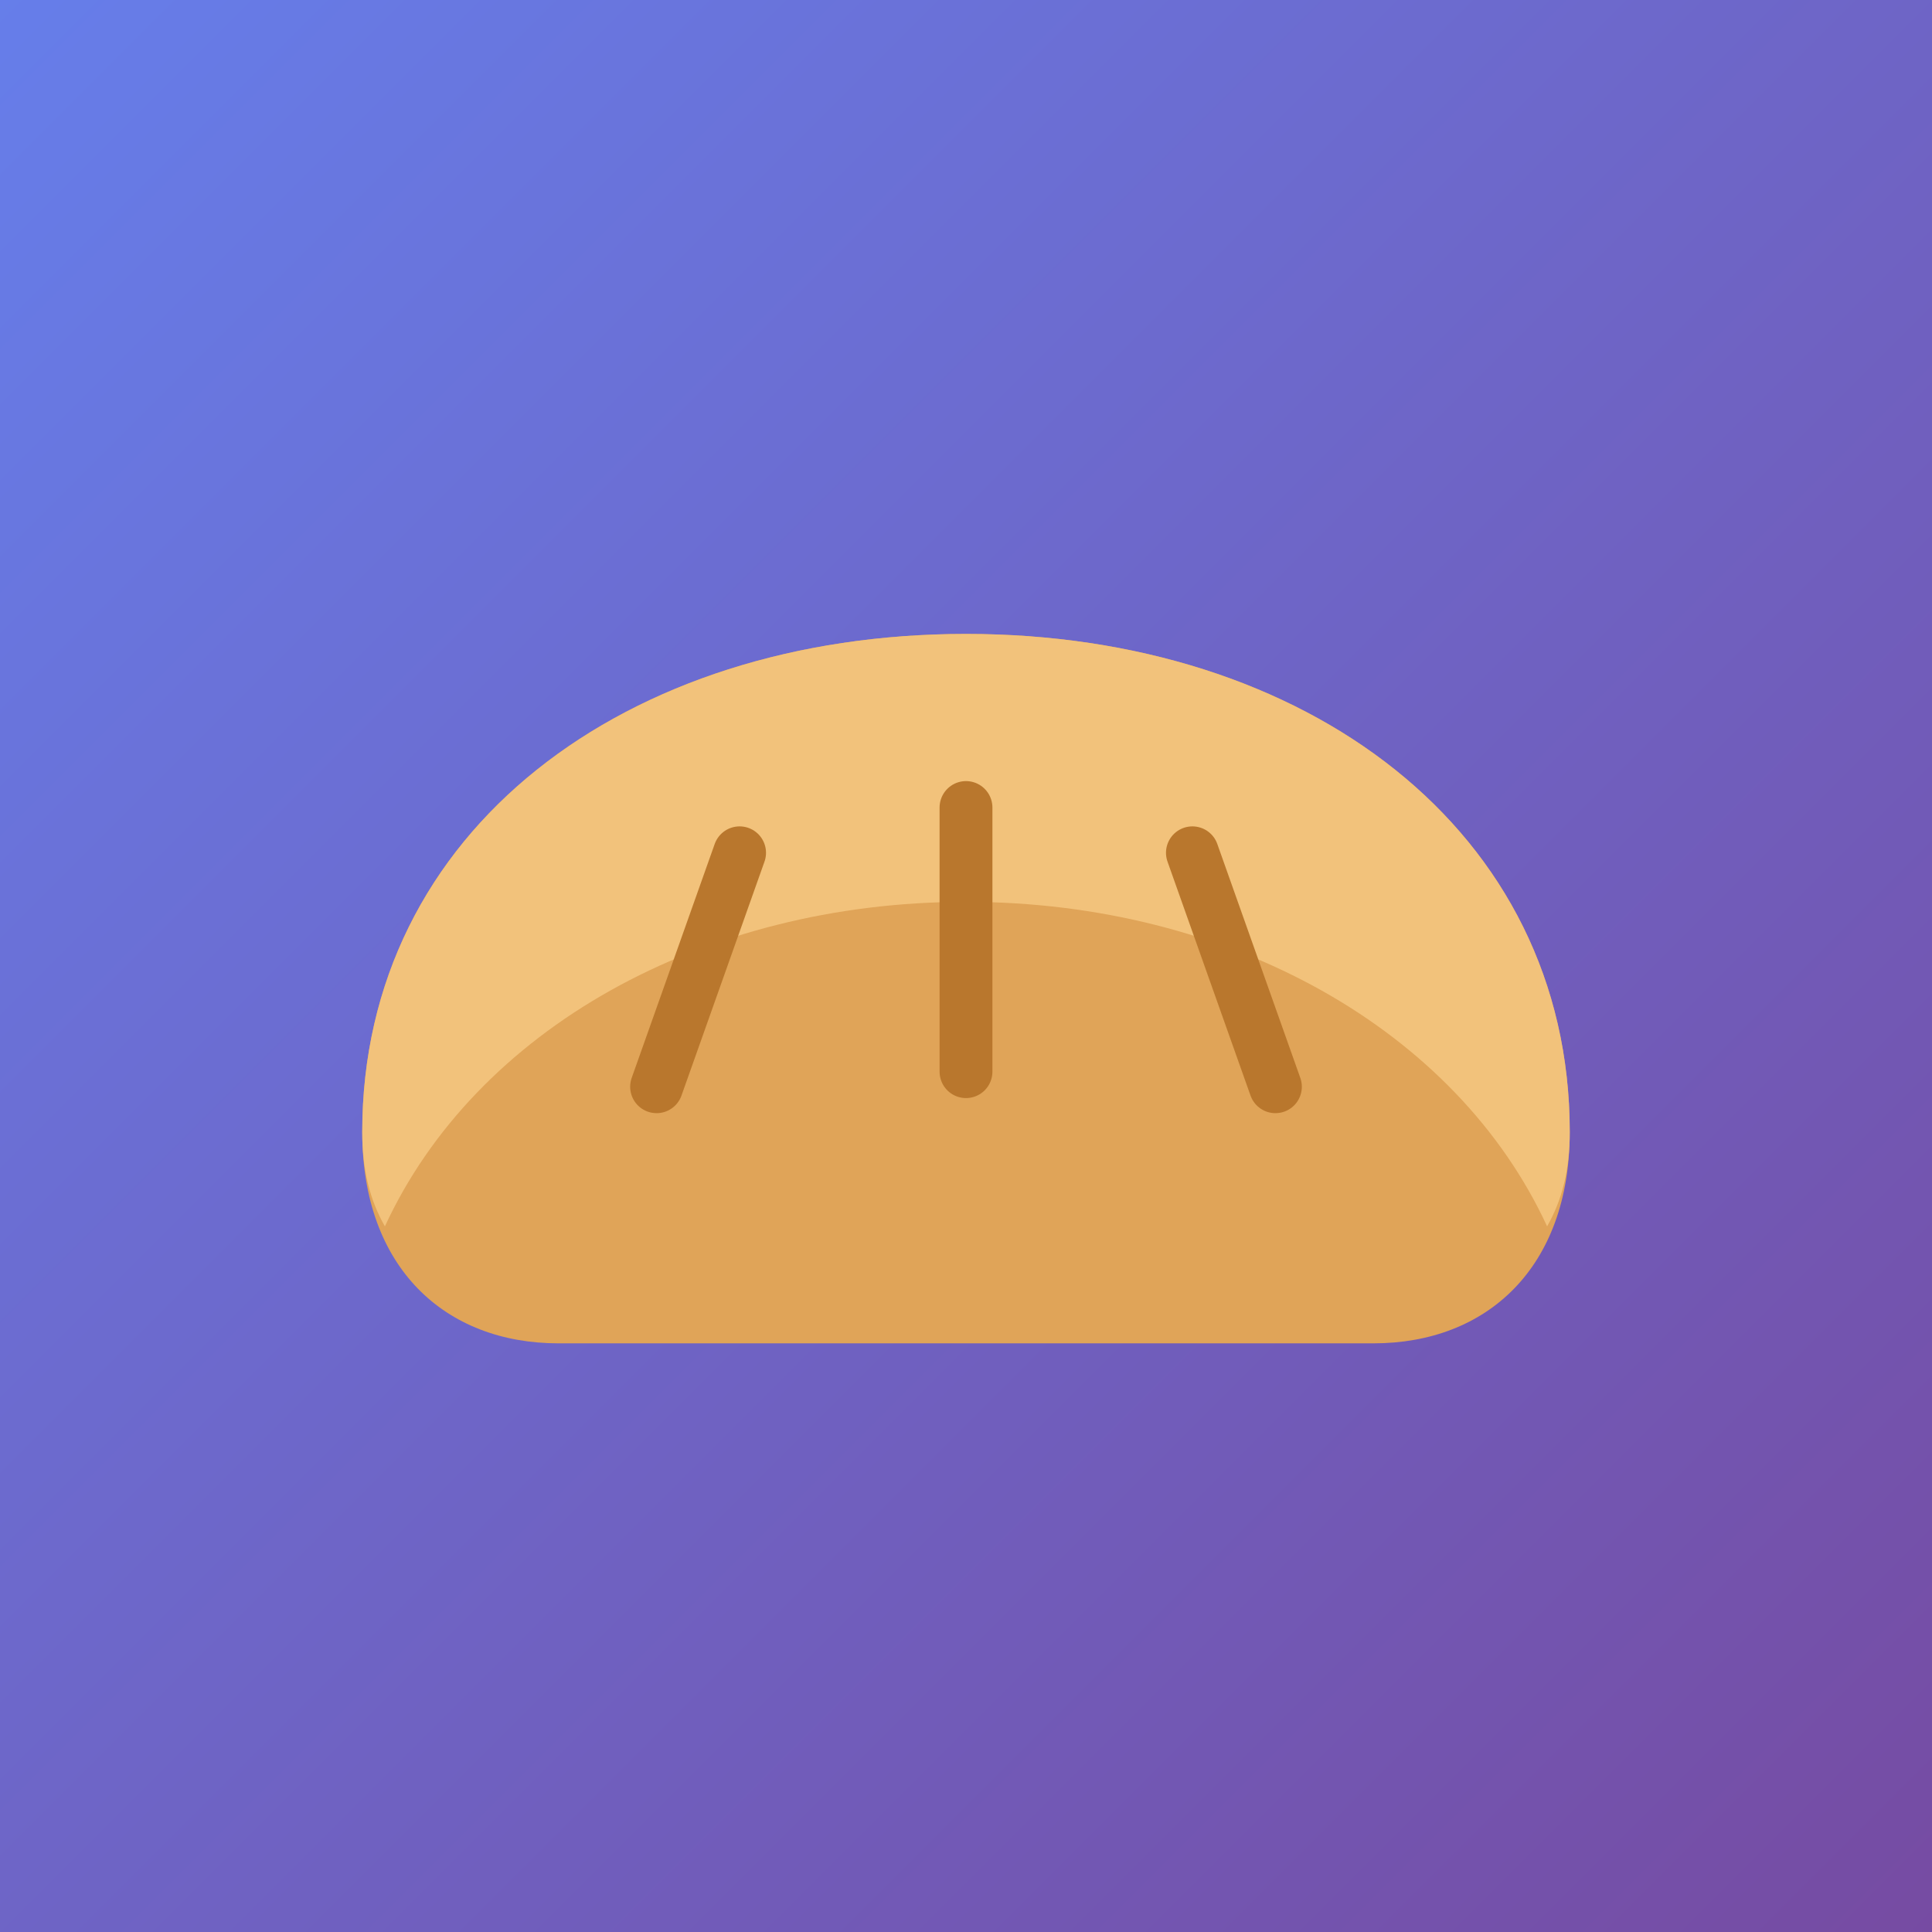
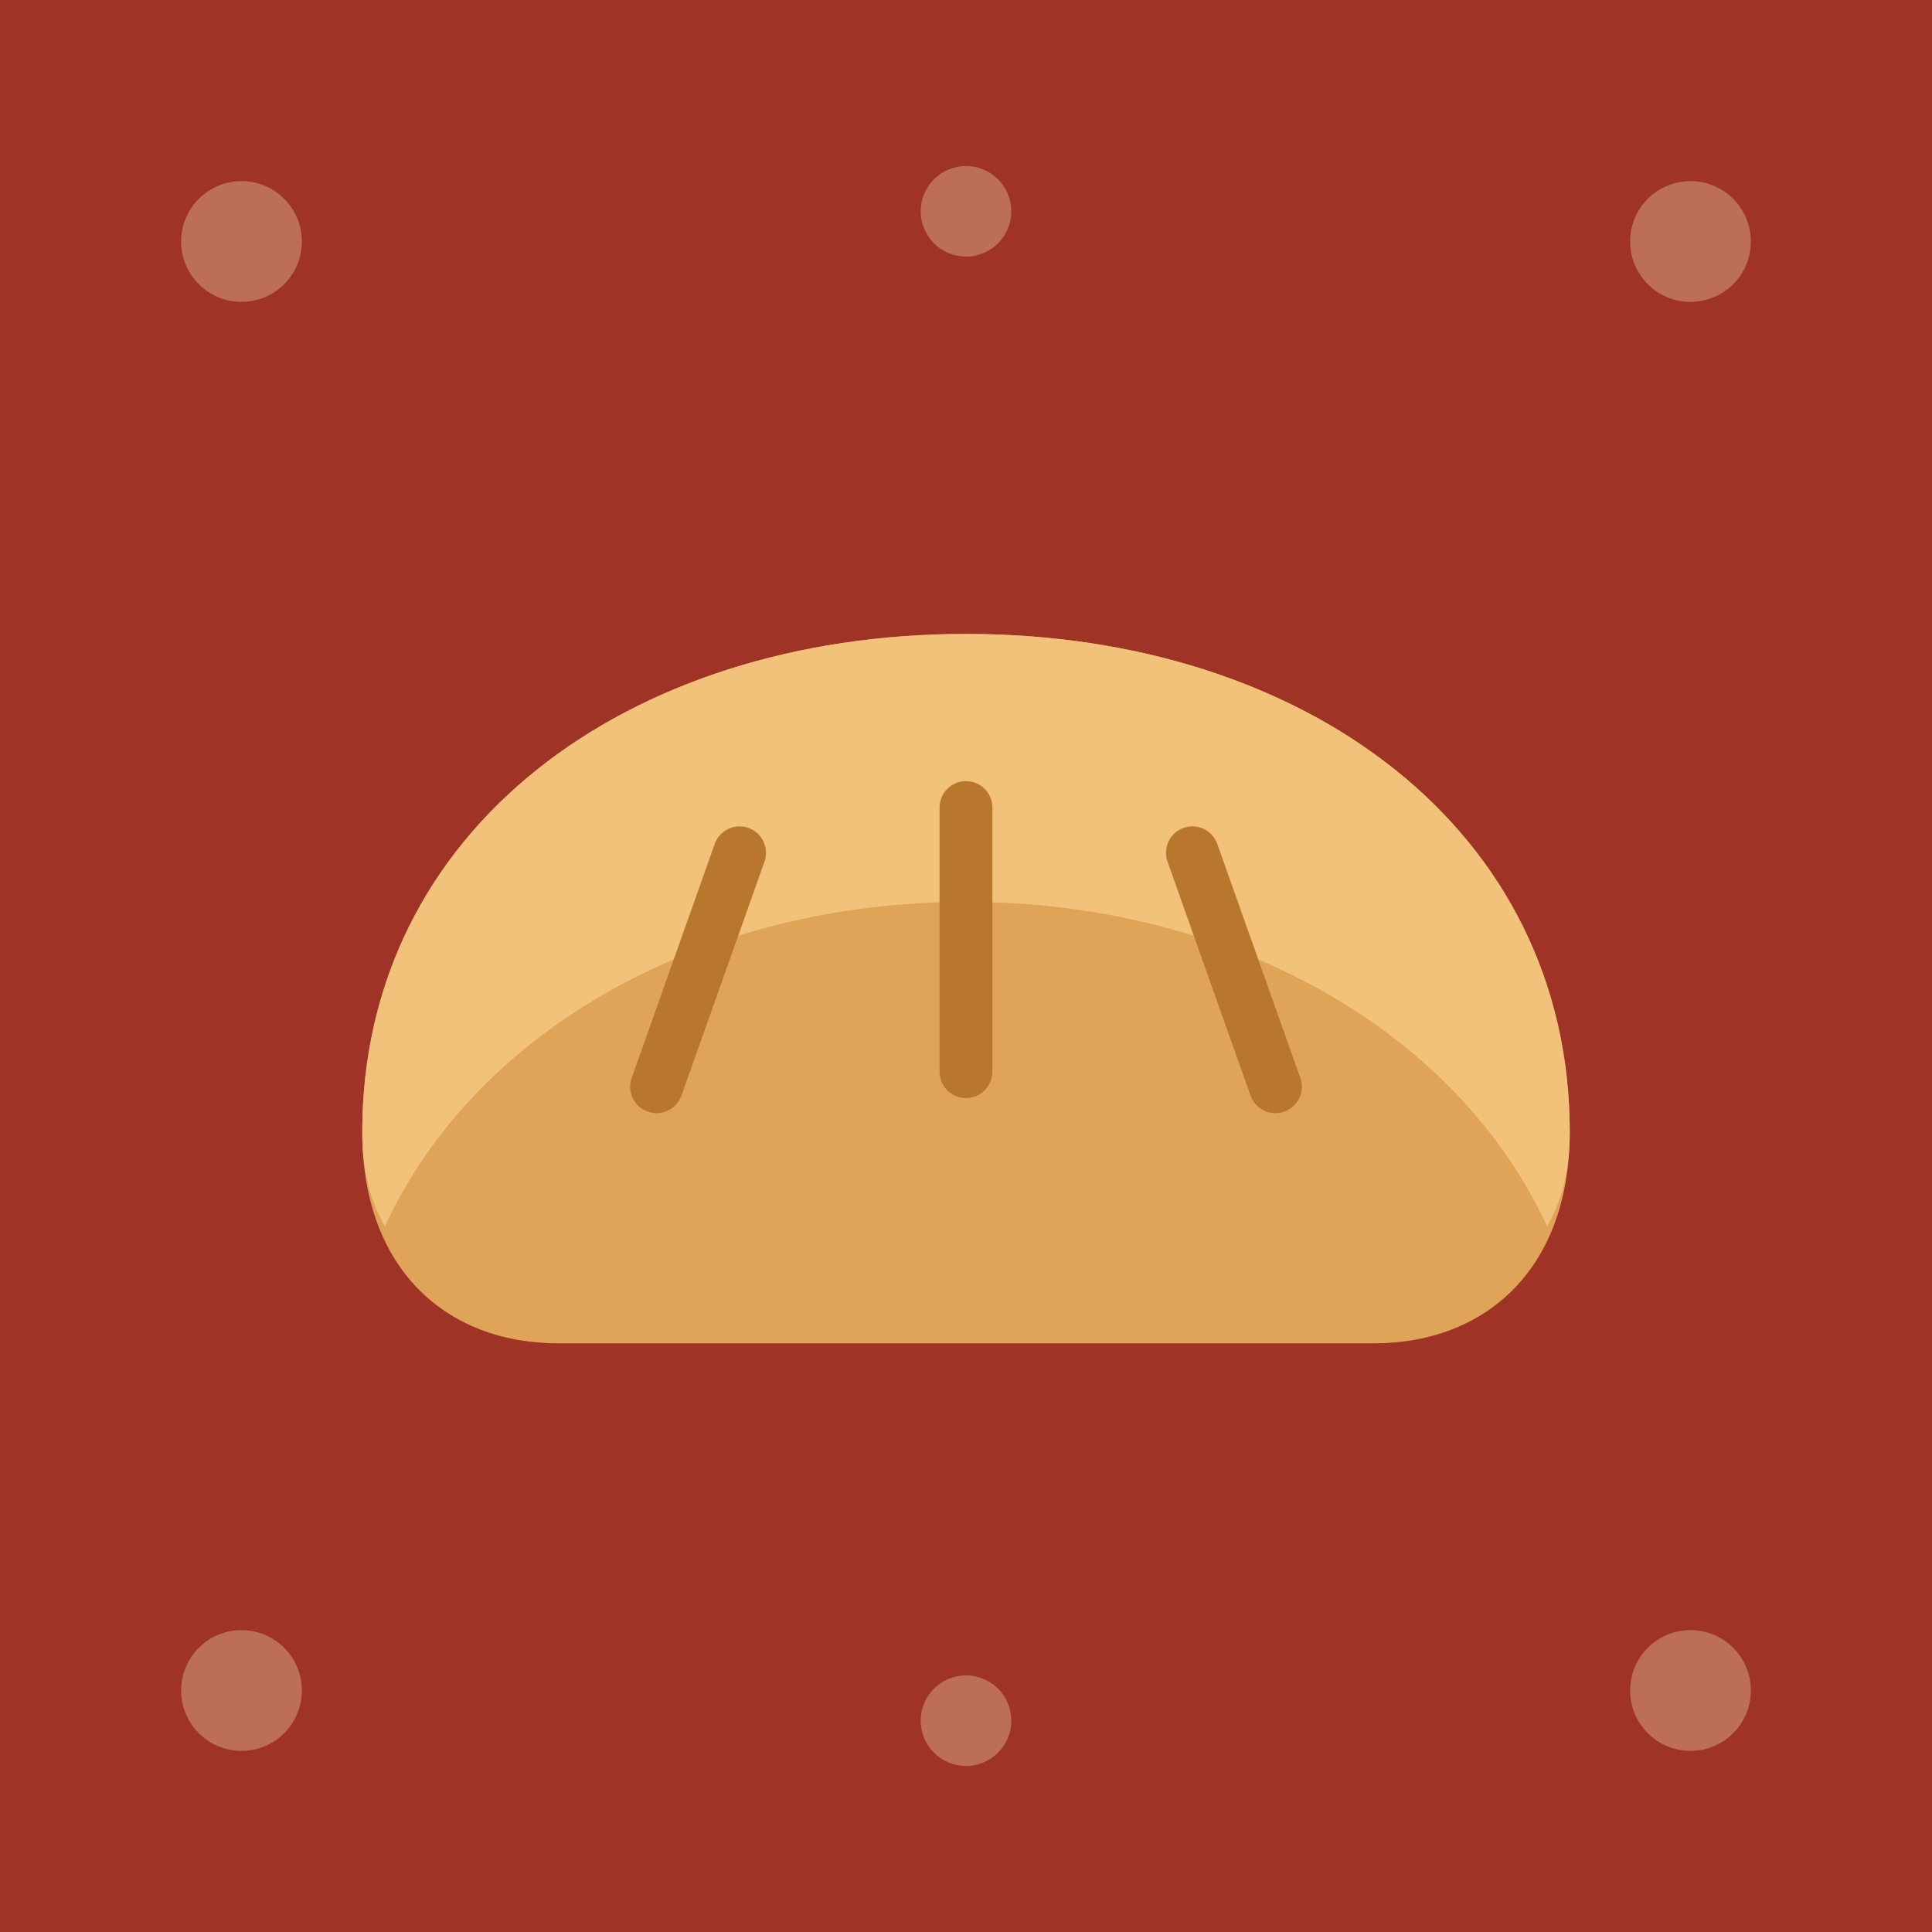
<svg xmlns="http://www.w3.org/2000/svg" viewBox="0 0 512 512">
-   <defs>
-     <linearGradient id="g" x1="0" y1="0" x2="1" y2="1">
-       <stop offset="0" stop-color="#667eea" />
-       <stop offset="1" stop-color="#764ba2" />
-     </linearGradient>
-   </defs>
-   <rect width="512" height="512" fill="url(#g)" />
+   <rect width="512" height="512" fill="#9E3326" />
+   <g fill="#F3DDB8" opacity=".35">
+     <circle cx="64" cy="64" r="16" />
+     <circle cx="448" cy="64" r="16" />
+     <circle cx="64" cy="448" r="16" />
+     <circle cx="448" cy="448" r="16" />
+     <circle cx="256" cy="56" r="12" />
+     <circle cx="256" cy="456" r="12" />
+   </g>
  <path d="M96 300c0-80 70-132 160-132s160 52 160 132c0 36-22 56-52 56H148c-30 0-52-20-52-56z" fill="#e0a458" />
  <path d="M96 300c0-80 70-132 160-132s160 52 160 132c0 10-2 18-6 25-24-52-84-86-154-86s-130 34-154 86c-4-7-6-15-6-25z" fill="#f2c27b" />
  <g stroke="#b9772d" stroke-width="14" stroke-linecap="round" fill="none">
    <path d="M196 226l-22 62" />
    <path d="M256 214v70" />
    <path d="M316 226l22 62" />
  </g>
</svg>
